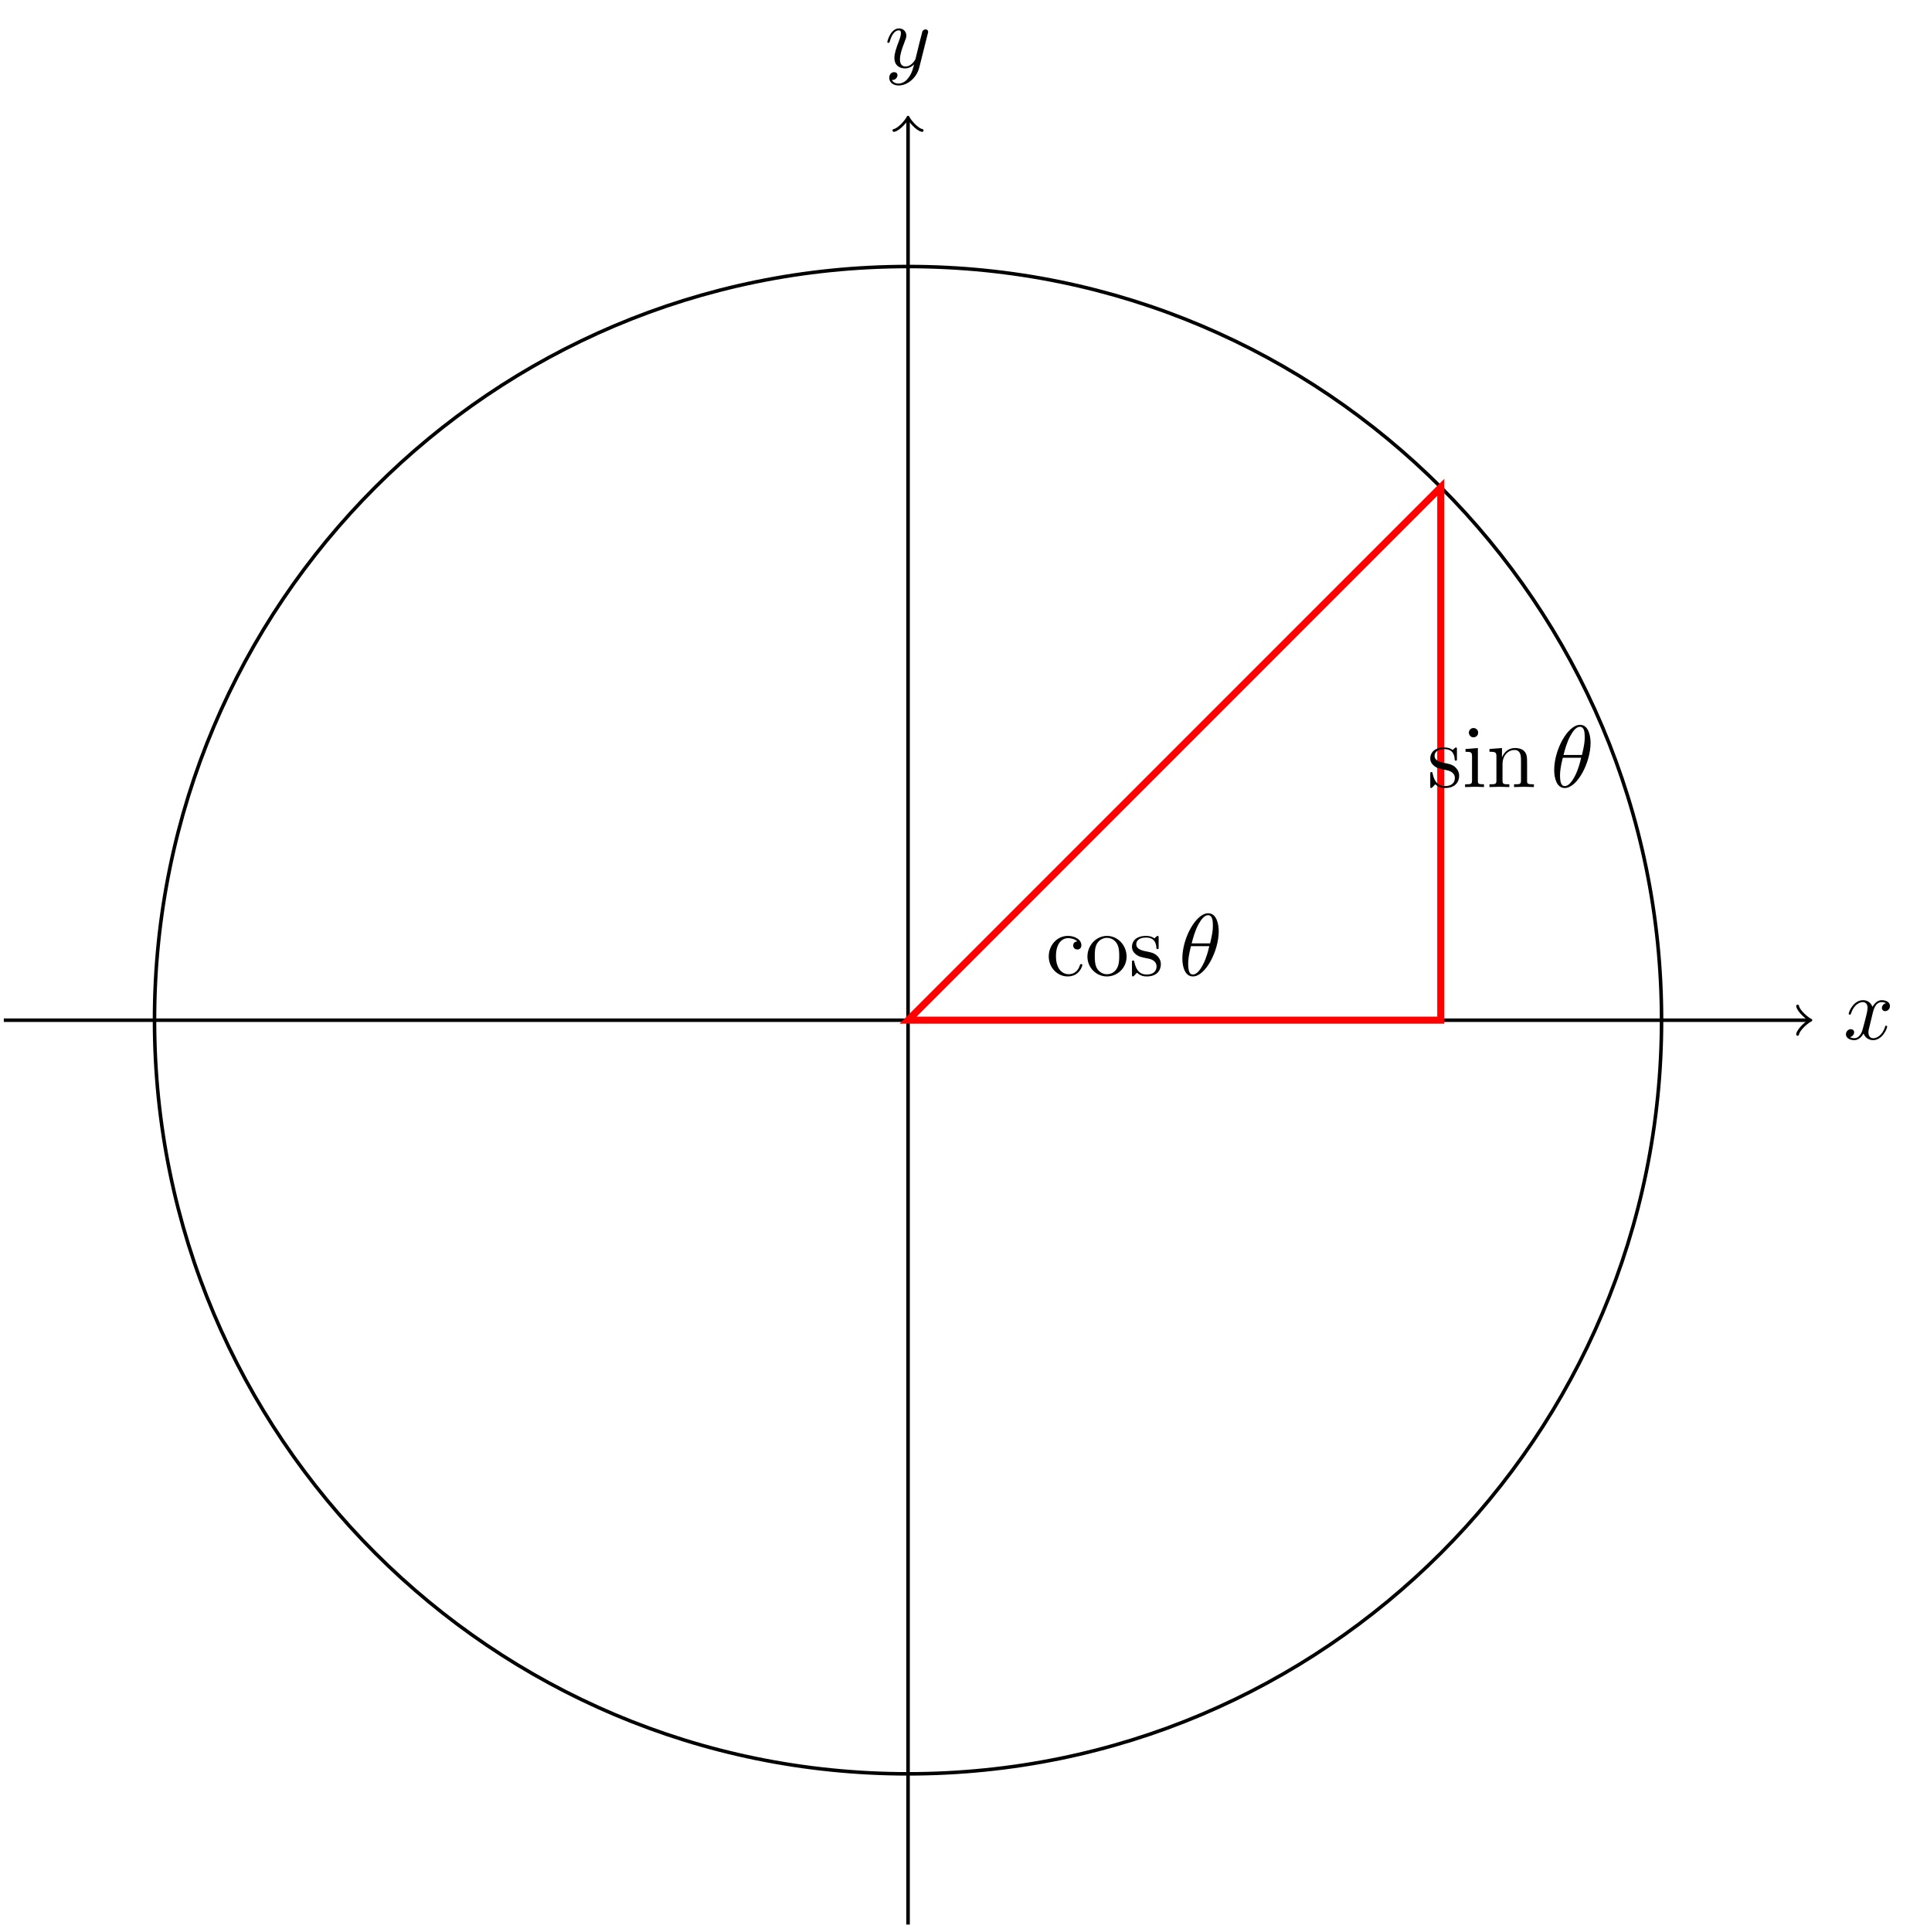
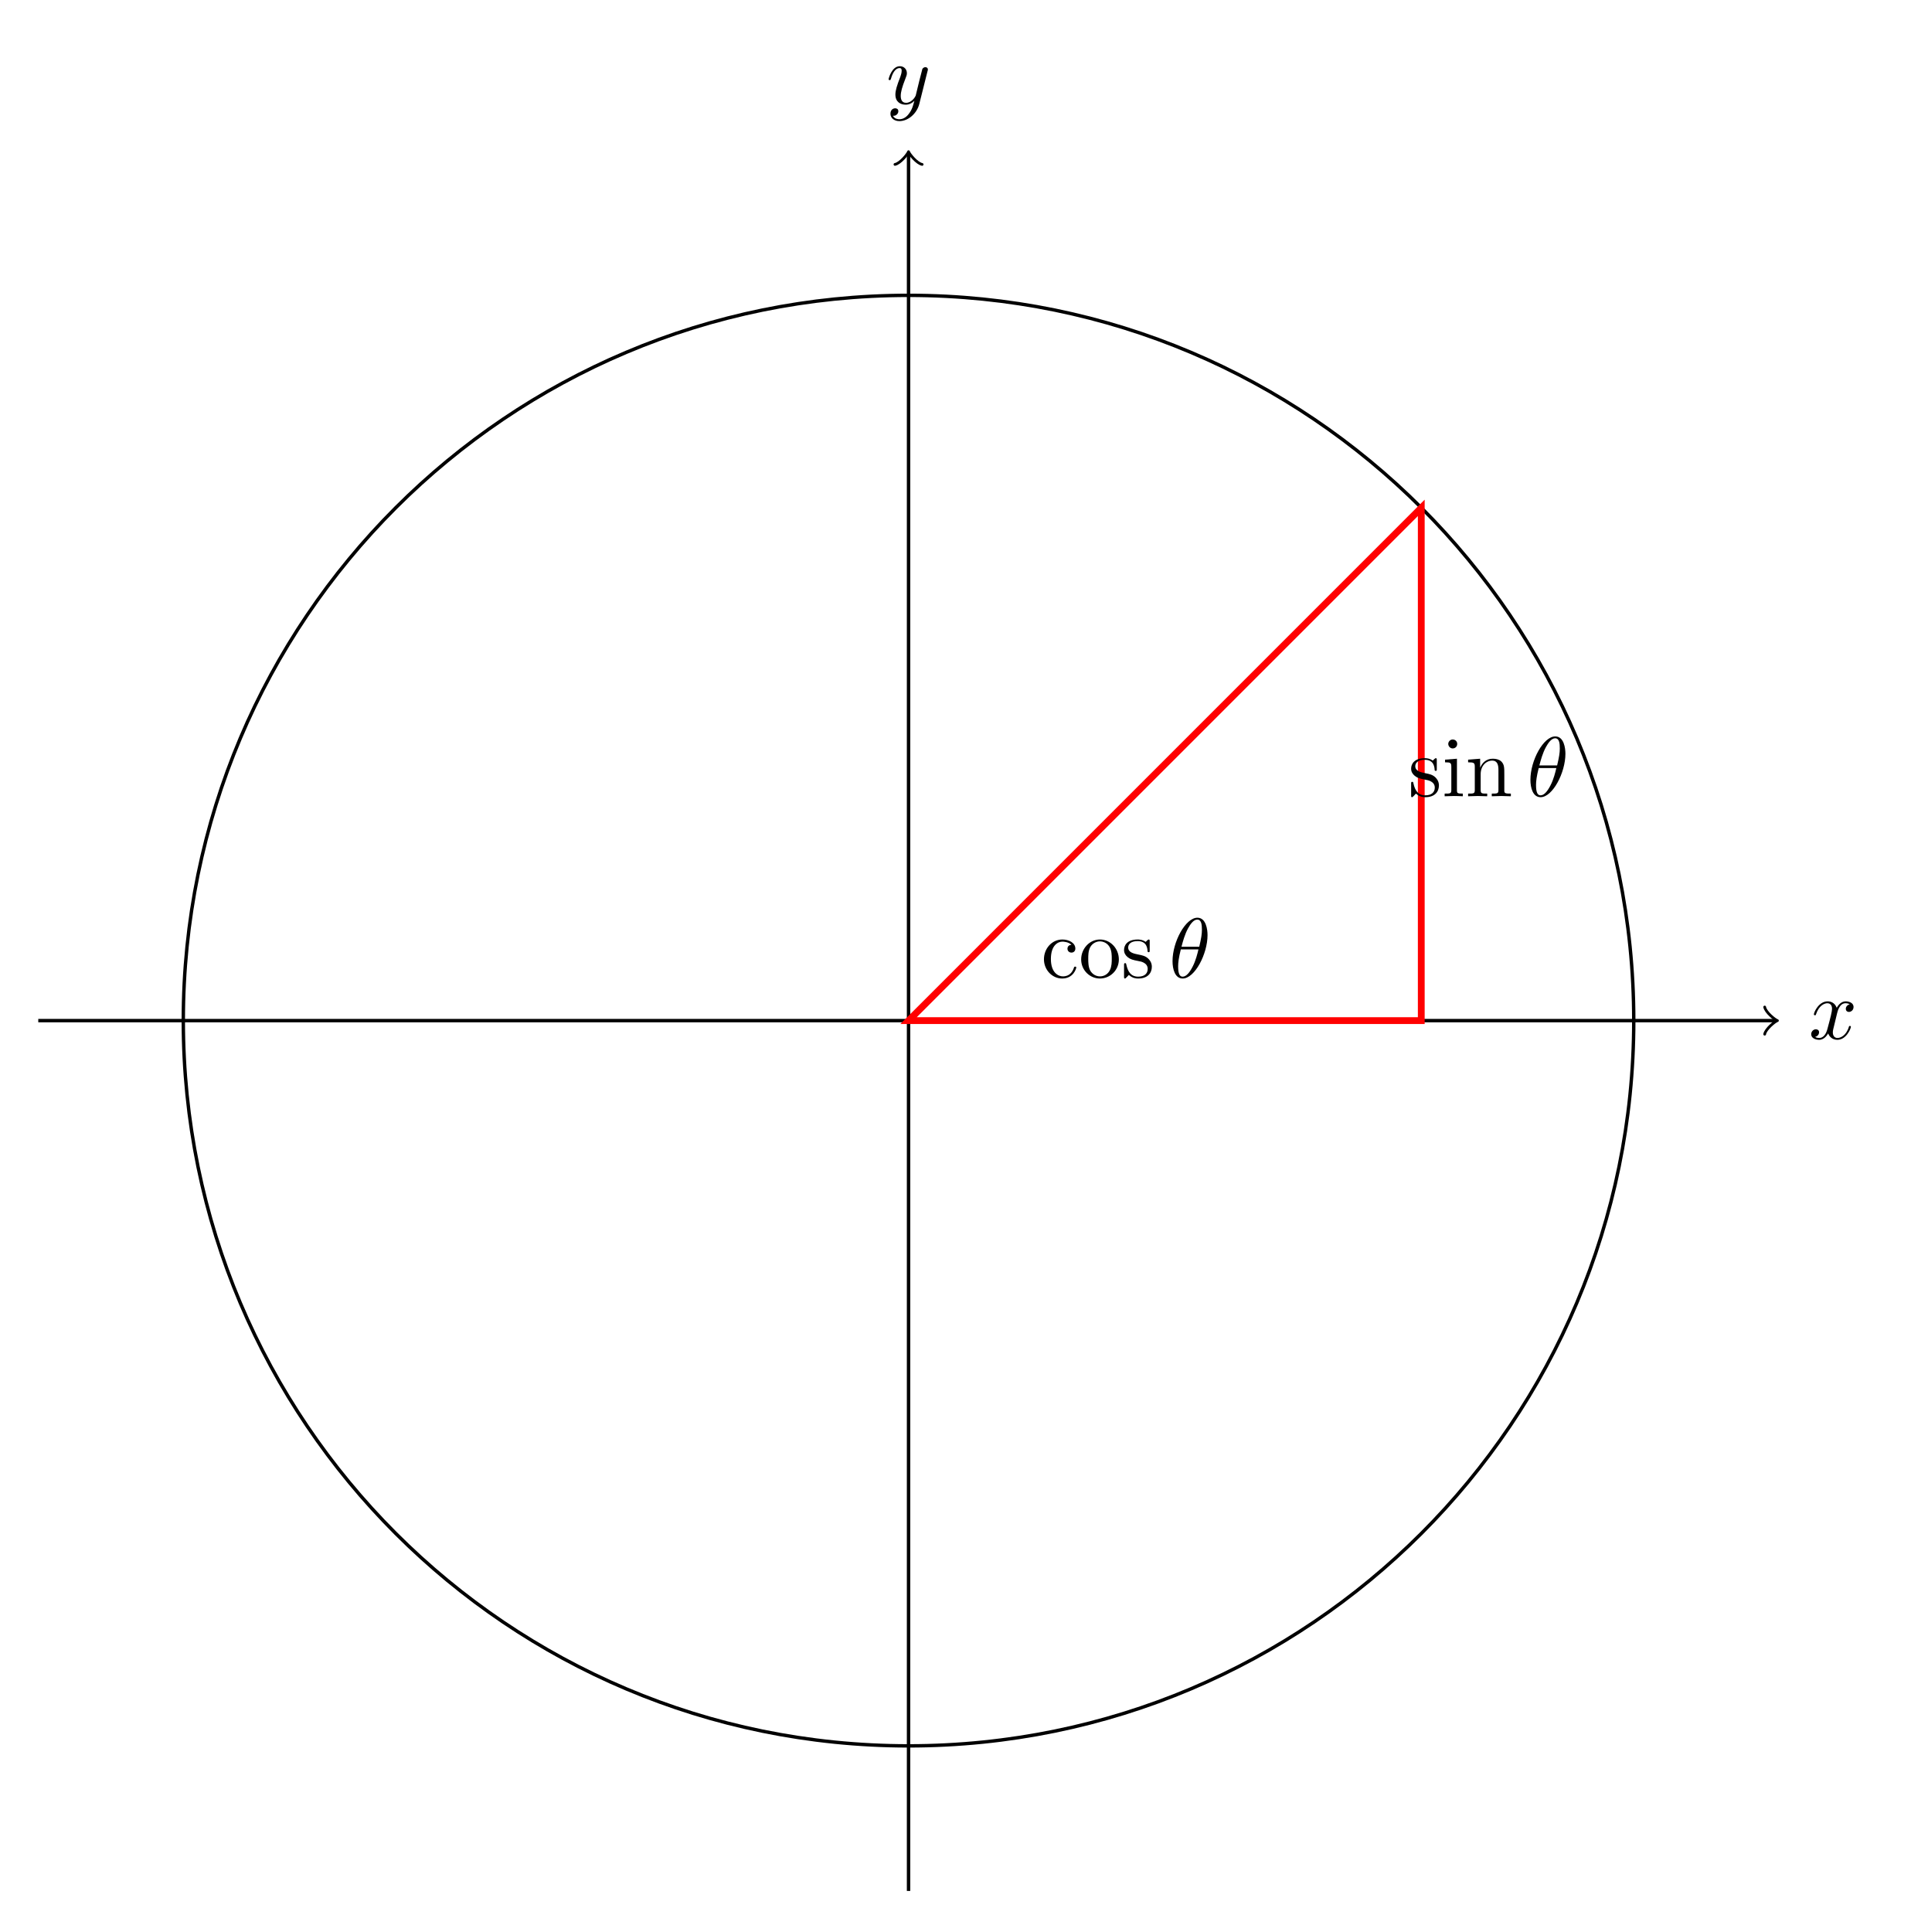
- <svg xmlns="http://www.w3.org/2000/svg" xmlns:xlink="http://www.w3.org/1999/xlink" width="216.827pt" height="217.36pt" viewBox="0 0 216.827 217.36">
+ <svg xmlns="http://www.w3.org/2000/svg" xmlns:xlink="http://www.w3.org/1999/xlink" width="225.406pt" height="225.939pt" viewBox="0 0 225.406 225.939">
  <defs>
    <g>
      <g id="glyph-0-0">
        <path d="M 3.312 -3 C 3.375 -3.266 3.609 -4.172 4.297 -4.172 C 4.359 -4.172 4.594 -4.172 4.797 -4.047 C 4.516 -4 4.328 -3.75 4.328 -3.516 C 4.328 -3.344 4.438 -3.156 4.703 -3.156 C 4.922 -3.156 5.234 -3.344 5.234 -3.734 C 5.234 -4.25 4.656 -4.391 4.312 -4.391 C 3.734 -4.391 3.391 -3.859 3.266 -3.641 C 3.016 -4.297 2.484 -4.391 2.203 -4.391 C 1.156 -4.391 0.594 -3.109 0.594 -2.859 C 0.594 -2.766 0.703 -2.766 0.719 -2.766 C 0.797 -2.766 0.828 -2.781 0.844 -2.875 C 1.188 -3.922 1.844 -4.172 2.172 -4.172 C 2.359 -4.172 2.719 -4.078 2.719 -3.516 C 2.719 -3.203 2.547 -2.531 2.172 -1.141 C 2.016 -0.531 1.672 -0.109 1.234 -0.109 C 1.172 -0.109 0.938 -0.109 0.734 -0.234 C 0.984 -0.281 1.203 -0.5 1.203 -0.781 C 1.203 -1.047 0.984 -1.125 0.828 -1.125 C 0.531 -1.125 0.281 -0.859 0.281 -0.547 C 0.281 -0.094 0.781 0.109 1.219 0.109 C 1.875 0.109 2.234 -0.594 2.266 -0.641 C 2.391 -0.281 2.75 0.109 3.344 0.109 C 4.359 0.109 4.922 -1.172 4.922 -1.422 C 4.922 -1.516 4.844 -1.516 4.812 -1.516 C 4.719 -1.516 4.703 -1.484 4.688 -1.406 C 4.359 -0.344 3.672 -0.109 3.359 -0.109 C 2.969 -0.109 2.812 -0.422 2.812 -0.766 C 2.812 -0.984 2.875 -1.203 2.984 -1.641 Z M 3.312 -3 " />
      </g>
      <g id="glyph-0-1">
        <path d="M 4.828 -3.781 C 4.875 -3.922 4.875 -3.938 4.875 -4.016 C 4.875 -4.188 4.734 -4.281 4.578 -4.281 C 4.484 -4.281 4.328 -4.219 4.234 -4.078 C 4.219 -4.031 4.141 -3.719 4.094 -3.531 C 4.031 -3.281 3.953 -3.016 3.891 -2.75 L 3.453 -0.953 C 3.406 -0.812 2.984 -0.109 2.328 -0.109 C 1.812 -0.109 1.703 -0.547 1.703 -0.922 C 1.703 -1.375 1.875 -1.984 2.219 -2.859 C 2.375 -3.266 2.422 -3.375 2.422 -3.578 C 2.422 -4.031 2.094 -4.391 1.594 -4.391 C 0.656 -4.391 0.281 -2.953 0.281 -2.859 C 0.281 -2.766 0.391 -2.766 0.406 -2.766 C 0.5 -2.766 0.516 -2.781 0.562 -2.938 C 0.828 -3.875 1.234 -4.172 1.562 -4.172 C 1.656 -4.172 1.812 -4.172 1.812 -3.859 C 1.812 -3.609 1.719 -3.344 1.656 -3.156 C 1.25 -2.109 1.078 -1.547 1.078 -1.078 C 1.078 -0.188 1.703 0.109 2.281 0.109 C 2.672 0.109 3.016 -0.062 3.297 -0.344 C 3.156 0.172 3.047 0.672 2.641 1.188 C 2.391 1.531 2 1.812 1.547 1.812 C 1.406 1.812 0.969 1.781 0.797 1.406 C 0.953 1.406 1.078 1.406 1.219 1.281 C 1.328 1.188 1.422 1.062 1.422 0.875 C 1.422 0.562 1.156 0.531 1.047 0.531 C 0.828 0.531 0.5 0.688 0.5 1.172 C 0.5 1.672 0.938 2.031 1.547 2.031 C 2.578 2.031 3.594 1.141 3.875 0.016 Z M 4.828 -3.781 " />
      </g>
      <g id="glyph-0-2">
        <path d="M 4.516 -4.969 C 4.516 -5.625 4.344 -7 3.328 -7 C 1.953 -7 0.422 -4.203 0.422 -1.922 C 0.422 -1 0.703 0.109 1.609 0.109 C 3.016 0.109 4.516 -2.75 4.516 -4.969 Z M 1.469 -3.609 C 1.641 -4.25 1.844 -5.031 2.234 -5.75 C 2.5 -6.234 2.875 -6.781 3.312 -6.781 C 3.812 -6.781 3.859 -6.156 3.859 -5.578 C 3.859 -5.094 3.781 -4.594 3.547 -3.609 Z M 3.453 -3.297 C 3.344 -2.828 3.141 -1.984 2.766 -1.266 C 2.422 -0.594 2.031 -0.109 1.609 -0.109 C 1.281 -0.109 1.078 -0.391 1.078 -1.328 C 1.078 -1.734 1.141 -2.312 1.391 -3.297 Z M 3.453 -3.297 " />
      </g>
      <g id="glyph-1-0">
        <path d="M 1.156 -2.172 C 1.156 -3.781 1.984 -4.203 2.5 -4.203 C 2.594 -4.203 3.219 -4.188 3.562 -3.828 C 3.156 -3.812 3.094 -3.516 3.094 -3.375 C 3.094 -3.125 3.281 -2.922 3.562 -2.922 C 3.812 -2.922 4.016 -3.094 4.016 -3.391 C 4.016 -4.062 3.266 -4.453 2.5 -4.453 C 1.25 -4.453 0.344 -3.375 0.344 -2.141 C 0.344 -0.875 1.328 0.109 2.469 0.109 C 3.812 0.109 4.125 -1.078 4.125 -1.188 C 4.125 -1.281 4.031 -1.281 4 -1.281 C 3.906 -1.281 3.891 -1.25 3.859 -1.188 C 3.578 -0.266 2.938 -0.141 2.562 -0.141 C 2.031 -0.141 1.156 -0.562 1.156 -2.172 Z M 1.156 -2.172 " />
      </g>
      <g id="glyph-1-1">
        <path d="M 4.688 -2.125 C 4.688 -3.406 3.688 -4.453 2.484 -4.453 C 1.25 -4.453 0.281 -3.375 0.281 -2.125 C 0.281 -0.844 1.312 0.109 2.469 0.109 C 3.672 0.109 4.688 -0.859 4.688 -2.125 Z M 2.484 -0.141 C 2.062 -0.141 1.625 -0.344 1.344 -0.812 C 1.109 -1.25 1.109 -1.844 1.109 -2.203 C 1.109 -2.594 1.109 -3.125 1.344 -3.562 C 1.609 -4.031 2.078 -4.234 2.469 -4.234 C 2.906 -4.234 3.344 -4.016 3.594 -3.594 C 3.859 -3.156 3.859 -2.578 3.859 -2.203 C 3.859 -1.844 3.859 -1.312 3.641 -0.875 C 3.422 -0.422 2.984 -0.141 2.484 -0.141 Z M 2.484 -0.141 " />
      </g>
      <g id="glyph-1-2">
        <path d="M 2.062 -1.922 C 2.281 -1.891 3.094 -1.734 3.094 -1.016 C 3.094 -0.5 2.75 -0.109 1.984 -0.109 C 1.141 -0.109 0.781 -0.672 0.594 -1.516 C 0.562 -1.656 0.562 -1.688 0.453 -1.688 C 0.328 -1.688 0.328 -1.625 0.328 -1.438 L 0.328 -0.125 C 0.328 0.047 0.328 0.109 0.438 0.109 C 0.484 0.109 0.5 0.094 0.688 -0.094 C 0.703 -0.109 0.703 -0.125 0.891 -0.312 C 1.328 0.094 1.766 0.109 1.984 0.109 C 3.125 0.109 3.578 -0.562 3.578 -1.266 C 3.578 -1.797 3.281 -2.094 3.156 -2.219 C 2.828 -2.531 2.438 -2.609 2.031 -2.688 C 1.469 -2.797 0.812 -2.938 0.812 -3.516 C 0.812 -3.859 1.062 -4.266 1.922 -4.266 C 3.016 -4.266 3.062 -3.375 3.078 -3.062 C 3.094 -2.969 3.188 -2.969 3.203 -2.969 C 3.328 -2.969 3.328 -3.016 3.328 -3.203 L 3.328 -4.219 C 3.328 -4.375 3.328 -4.453 3.219 -4.453 C 3.172 -4.453 3.156 -4.453 3.016 -4.328 C 2.984 -4.297 2.891 -4.203 2.859 -4.172 C 2.469 -4.453 2.062 -4.453 1.922 -4.453 C 0.703 -4.453 0.328 -3.781 0.328 -3.234 C 0.328 -2.875 0.484 -2.609 0.75 -2.391 C 1.078 -2.125 1.344 -2.062 2.062 -1.922 Z M 2.062 -1.922 " />
      </g>
      <g id="glyph-1-3">
        <path d="M 1.766 -4.391 L 0.375 -4.281 L 0.375 -3.969 C 1.016 -3.969 1.109 -3.922 1.109 -3.422 L 1.109 -0.75 C 1.109 -0.312 1 -0.312 0.328 -0.312 L 0.328 0 C 0.641 -0.016 1.188 -0.031 1.422 -0.031 C 1.766 -0.031 2.109 -0.016 2.453 0 L 2.453 -0.312 C 1.797 -0.312 1.766 -0.359 1.766 -0.75 Z M 1.797 -6.125 C 1.797 -6.438 1.547 -6.641 1.266 -6.641 C 0.969 -6.641 0.75 -6.375 0.75 -6.125 C 0.75 -5.859 0.969 -5.594 1.266 -5.594 C 1.547 -5.594 1.797 -5.797 1.797 -6.125 Z M 1.797 -6.125 " />
      </g>
      <g id="glyph-1-4">
        <path d="M 1.094 -3.422 L 1.094 -0.75 C 1.094 -0.312 0.984 -0.312 0.312 -0.312 L 0.312 0 C 0.672 -0.016 1.172 -0.031 1.438 -0.031 C 1.703 -0.031 2.219 -0.016 2.547 0 L 2.547 -0.312 C 1.891 -0.312 1.781 -0.312 1.781 -0.75 L 1.781 -2.578 C 1.781 -3.625 2.484 -4.172 3.125 -4.172 C 3.75 -4.172 3.859 -3.641 3.859 -3.078 L 3.859 -0.75 C 3.859 -0.312 3.75 -0.312 3.078 -0.312 L 3.078 0 C 3.422 -0.016 3.938 -0.031 4.203 -0.031 C 4.469 -0.031 4.984 -0.016 5.312 0 L 5.312 -0.312 C 4.797 -0.312 4.547 -0.312 4.547 -0.609 L 4.547 -2.5 C 4.547 -3.359 4.547 -3.672 4.234 -4.031 C 4.094 -4.188 3.766 -4.391 3.188 -4.391 C 2.469 -4.391 2 -3.969 1.719 -3.344 L 1.719 -4.391 L 0.312 -4.281 L 0.312 -3.969 C 1.016 -3.969 1.094 -3.906 1.094 -3.422 Z M 1.094 -3.422 " />
      </g>
    </g>
    <clipPath id="clip-0">
-       <path clip-rule="nonzero" d="M 0.23 114 L 204 114 L 204 115 L 0.23 115 Z M 0.23 114 " />
-     </clipPath>
-     <clipPath id="clip-1">
-       <path clip-rule="nonzero" d="M 101 13 L 103 13 L 103 216.723 L 101 216.723 Z M 101 13 " />
+       <path clip-rule="nonzero" d="M 0 0.266 L 224.812 0.266 L 224.812 225.613 L 0 225.613 Z M 0 0.266 " />
    </clipPath>
  </defs>
  <g clip-path="url(#clip-0)">
-     <path fill="none" stroke-width="0.399" stroke-linecap="butt" stroke-linejoin="miter" stroke="rgb(0%, 0%, 0%)" stroke-opacity="1" stroke-miterlimit="10" d="M -102.048 -0.001 L 101.589 -0.001 " transform="matrix(0.997064, 0, 0, -0.997064, 102.1779, 114.7761)" />
+     <path fill-rule="nonzero" fill="rgb(100%, 100%, 100%)" fill-opacity="1" d="M 0 225.613 L 0 0.266 L 224.816 0.266 L 224.816 225.613 Z M 0 225.613 " />
  </g>
-   <path fill="none" stroke-width="0.319" stroke-linecap="round" stroke-linejoin="round" stroke="rgb(0%, 0%, 0%)" stroke-opacity="1" stroke-miterlimit="10" d="M -1.196 1.593 C -1.098 0.998 -0.001 0.101 0.297 -0.001 C -0.001 -0.099 -1.098 -0.996 -1.196 -1.596 " transform="matrix(0.997064, 0, 0, -0.997064, 203.4696, 114.7761)" />
+   <path fill="none" stroke-width="0.399" stroke-linecap="butt" stroke-linejoin="miter" stroke="rgb(0%, 0%, 0%)" stroke-opacity="1" stroke-miterlimit="10" d="M -102.048 0 L 101.589 0 " transform="matrix(0.997372, 0, 0, -0.997372, 106.256, 119.3557)" />
+   <path fill="none" stroke-width="0.319" stroke-linecap="round" stroke-linejoin="round" stroke="rgb(0%, 0%, 0%)" stroke-opacity="1" stroke-miterlimit="10" d="M -1.195 1.594 C -1.097 0.995 -0.001 0.098 0.301 0 C -0.001 -0.098 -1.097 -0.995 -1.195 -1.594 " transform="matrix(0.997372, 0, 0, -0.997372, 207.5789, 119.3557)" />
  <g fill="rgb(0%, 0%, 0%)" fill-opacity="1">
-     <use xlink:href="#glyph-0-0" x="207.435" y="116.915" />
+     <use xlink:href="#glyph-0-0" x="211.545" y="121.495" />
  </g>
-   <g clip-path="url(#clip-1)">
-     <path fill="none" stroke-width="0.399" stroke-linecap="butt" stroke-linejoin="miter" stroke="rgb(0%, 0%, 0%)" stroke-opacity="1" stroke-miterlimit="10" d="M 0.002 -102.047 L 0.002 101.59 " transform="matrix(0.997064, 0, 0, -0.997064, 102.1779, 114.7761)" />
+   <path fill="none" stroke-width="0.399" stroke-linecap="butt" stroke-linejoin="miter" stroke="rgb(0%, 0%, 0%)" stroke-opacity="1" stroke-miterlimit="10" d="M 0.002 -102.049 L 0.002 101.591 " transform="matrix(0.997372, 0, 0, -0.997372, 106.256, 119.3557)" />
+   <path fill="none" stroke-width="0.319" stroke-linecap="round" stroke-linejoin="round" stroke="rgb(0%, 0%, 0%)" stroke-opacity="1" stroke-miterlimit="10" d="M -1.197 1.592 C -1.095 0.997 0.001 0.1 0.299 -0.002 C 0.001 -0.1 -1.095 -0.997 -1.197 -1.596 " transform="matrix(0, -0.997372, -0.997372, 0, 106.256, 18.03271)" />
+   <g fill="rgb(0%, 0%, 0%)" fill-opacity="1">
+     <use xlink:href="#glyph-0-1" x="103.642" y="12.134" />
  </g>
-   <path fill="none" stroke-width="0.319" stroke-linecap="round" stroke-linejoin="round" stroke="rgb(0%, 0%, 0%)" stroke-opacity="1" stroke-miterlimit="10" d="M -1.195 1.593 C -1.097 0.997 -0 0.1 0.298 -0.002 C -0 -0.1 -1.097 -0.997 -1.195 -1.592 " transform="matrix(0, -0.997064, -0.997064, 0, 102.1779, 13.48433)" />
+   <path fill="none" stroke-width="0.399" stroke-linecap="butt" stroke-linejoin="miter" stroke="rgb(0%, 0%, 0%)" stroke-opacity="1" stroke-miterlimit="10" d="M 85.042 0 C 85.042 46.967 46.969 85.04 0.002 85.04 C -46.965 85.04 -85.042 46.967 -85.042 0 C -85.042 -46.967 -46.965 -85.04 0.002 -85.04 C 46.969 -85.04 85.042 -46.967 85.042 0 Z M 85.042 0 " transform="matrix(0.997372, 0, 0, -0.997372, 106.256, 119.3557)" />
+   <path fill="none" stroke-width="0.797" stroke-linecap="butt" stroke-linejoin="miter" stroke="rgb(100%, 0%, 0%)" stroke-opacity="1" stroke-miterlimit="10" d="M 0.002 0 L 60.125 0 L 60.125 60.123 Z M 0.002 0 " transform="matrix(0.997372, 0, 0, -0.997372, 106.256, 119.3557)" />
  <g fill="rgb(0%, 0%, 0%)" fill-opacity="1">
-     <use xlink:href="#glyph-0-1" x="99.565" y="7.588" />
-   </g>
-   <path fill="none" stroke-width="0.399" stroke-linecap="butt" stroke-linejoin="miter" stroke="rgb(0%, 0%, 0%)" stroke-opacity="1" stroke-miterlimit="10" d="M 85.041 -0.001 C 85.041 46.969 46.968 85.041 0.002 85.041 C -46.968 85.041 -85.041 46.969 -85.041 -0.001 C -85.041 -46.967 -46.968 -85.04 0.002 -85.04 C 46.968 -85.04 85.041 -46.967 85.041 -0.001 Z M 85.041 -0.001 " transform="matrix(0.997064, 0, 0, -0.997064, 102.1779, 114.7761)" />
-   <path fill="none" stroke-width="0.797" stroke-linecap="butt" stroke-linejoin="miter" stroke="rgb(100%, 0%, 0%)" stroke-opacity="1" stroke-miterlimit="10" d="M 0.002 -0.001 L 60.124 -0.001 L 60.124 60.124 Z M 0.002 -0.001 " transform="matrix(0.997064, 0, 0, -0.997064, 102.1779, 114.7761)" />
-   <g fill="rgb(0%, 0%, 0%)" fill-opacity="1">
-     <use xlink:href="#glyph-1-0" x="117.668" y="109.746" />
-     <use xlink:href="#glyph-1-1" x="122.083" y="109.746" />
-     <use xlink:href="#glyph-1-2" x="127.049" y="109.746" />
+     <use xlink:href="#glyph-1-0" x="121.75" y="114.324" />
+     <use xlink:href="#glyph-1-1" x="126.166" y="114.324" />
+     <use xlink:href="#glyph-1-2" x="131.134" y="114.324" />
  </g>
  <g fill="rgb(0%, 0%, 0%)" fill-opacity="1">
-     <use xlink:href="#glyph-0-2" x="132.623" y="109.746" />
+     <use xlink:href="#glyph-0-2" x="136.71" y="114.324" />
  </g>
  <g fill="rgb(0%, 0%, 0%)" fill-opacity="1">
-     <use xlink:href="#glyph-1-2" x="160.615" y="88.548" />
-     <use xlink:href="#glyph-1-3" x="164.533" y="88.548" />
-     <use xlink:href="#glyph-1-4" x="167.292" y="88.548" />
+     <use xlink:href="#glyph-1-2" x="164.71" y="93.12" />
+     <use xlink:href="#glyph-1-3" x="168.629" y="93.12" />
+     <use xlink:href="#glyph-1-4" x="171.389" y="93.12" />
  </g>
  <g fill="rgb(0%, 0%, 0%)" fill-opacity="1">
-     <use xlink:href="#glyph-0-2" x="174.466" y="88.548" />
+     <use xlink:href="#glyph-0-2" x="178.566" y="93.12" />
  </g>
</svg>
